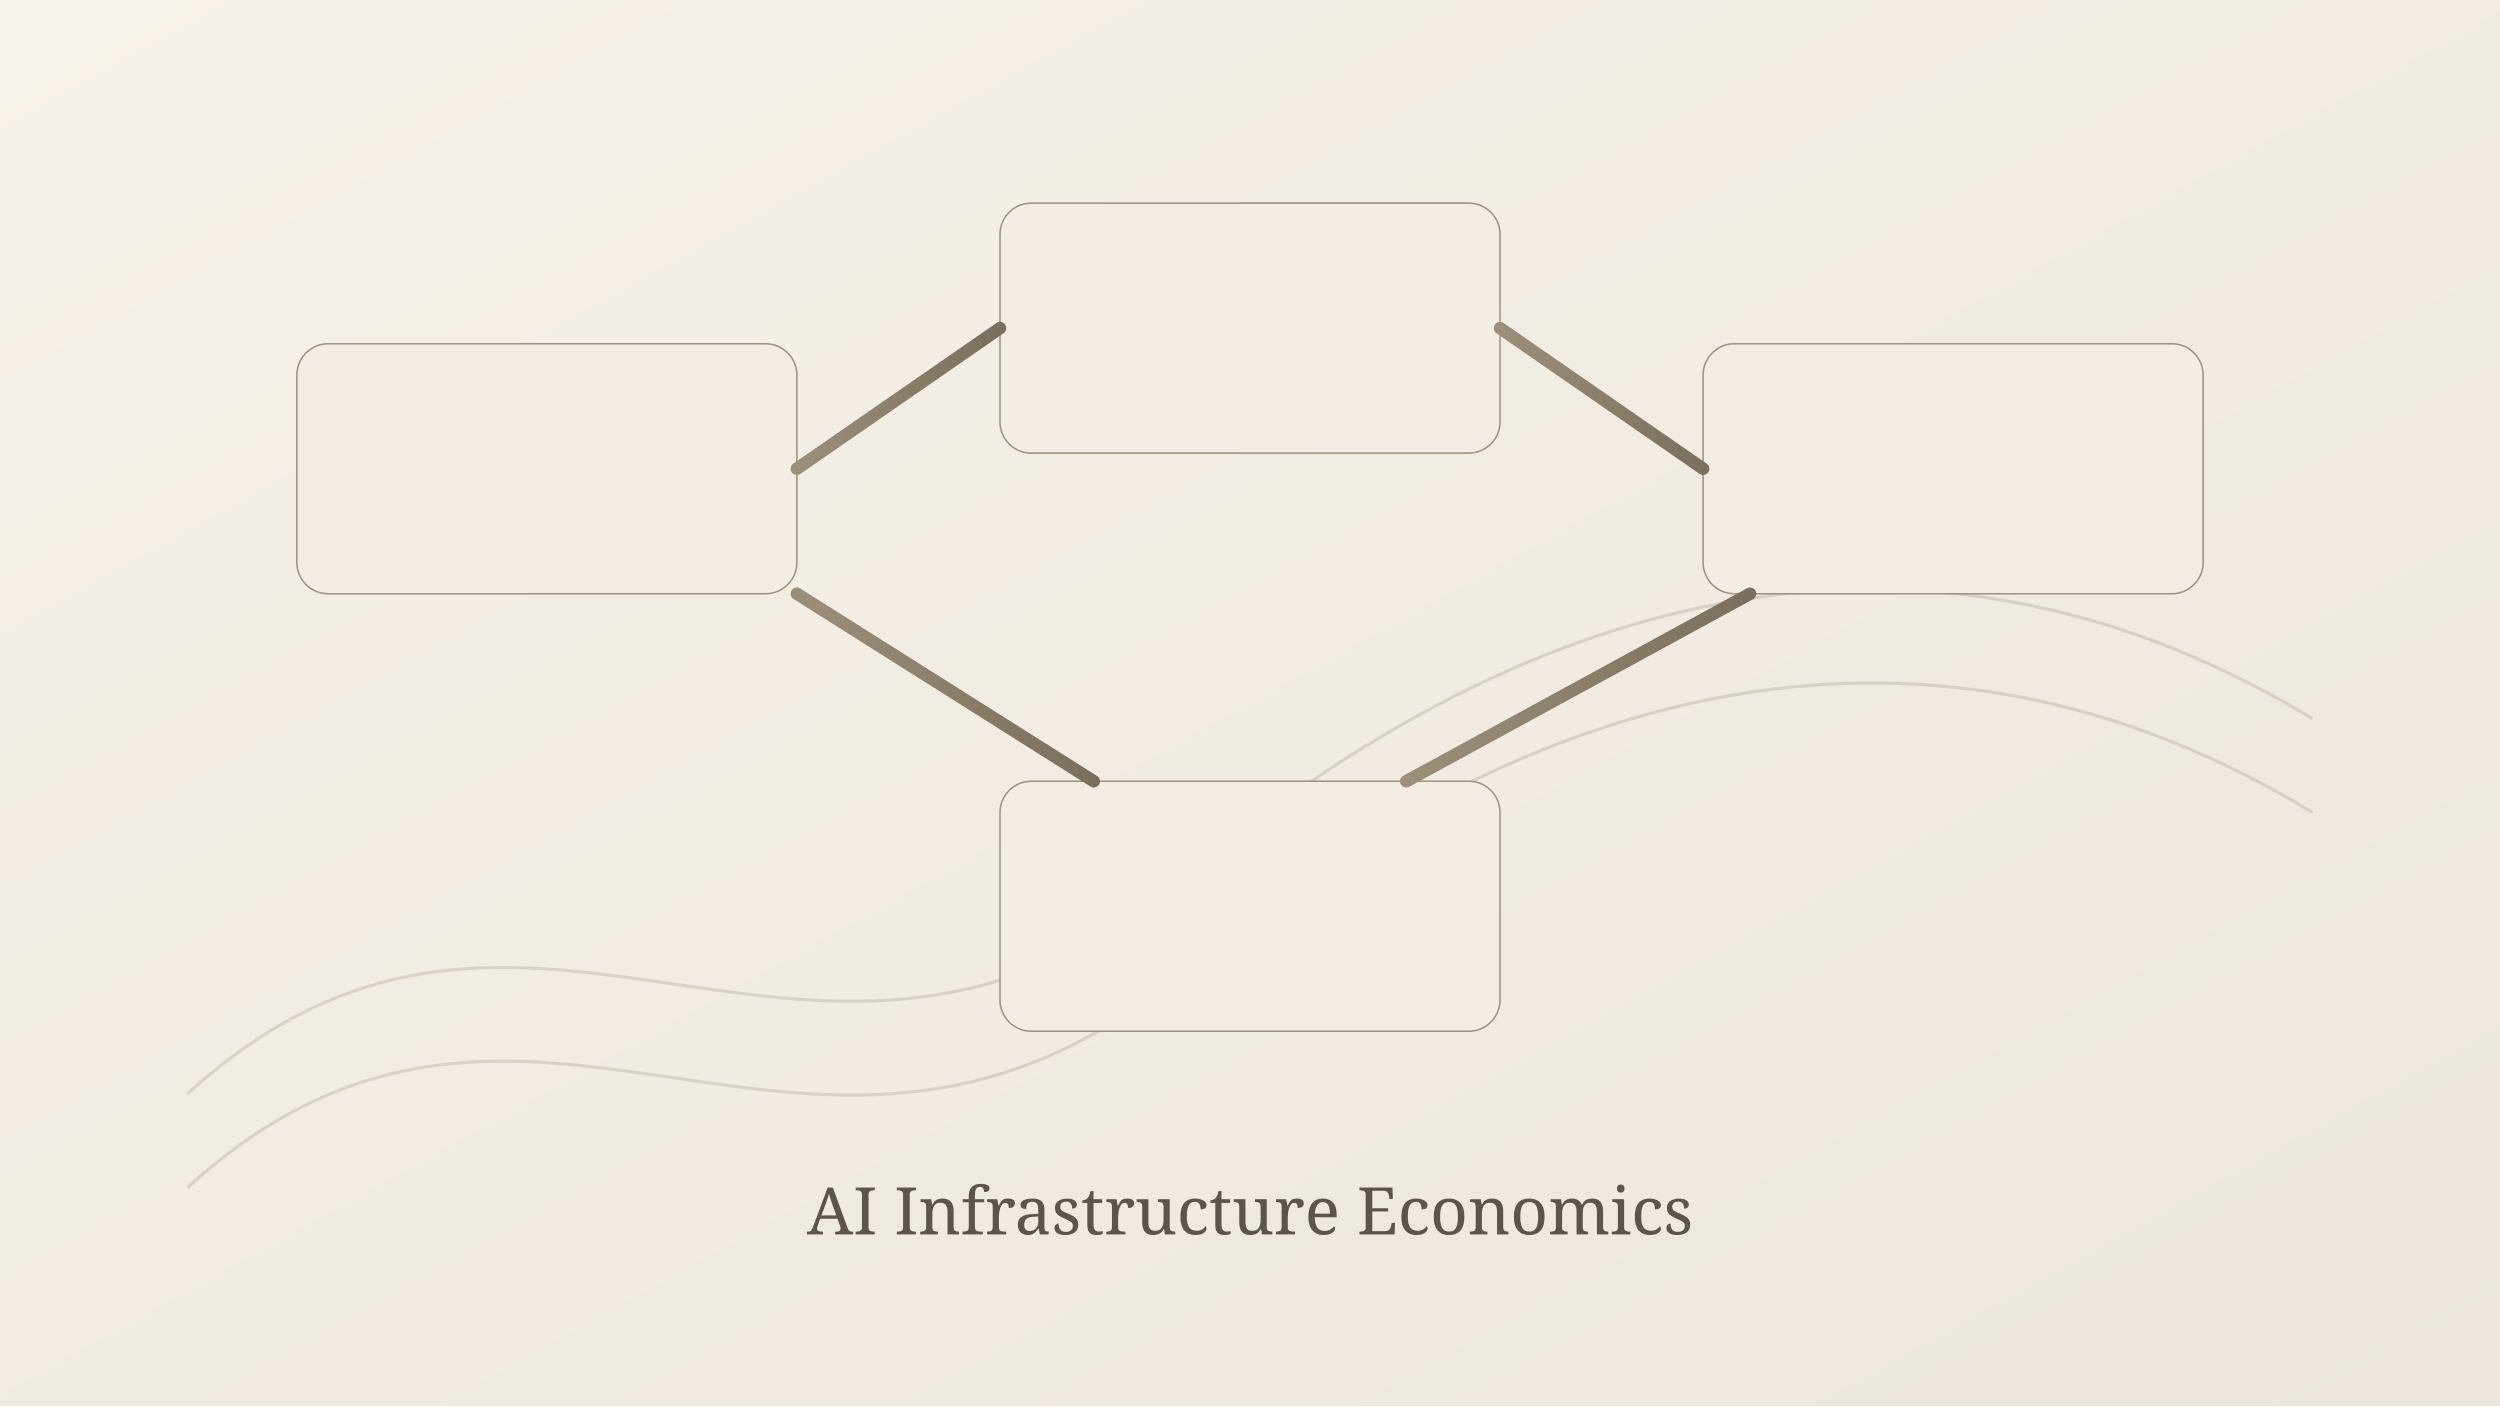
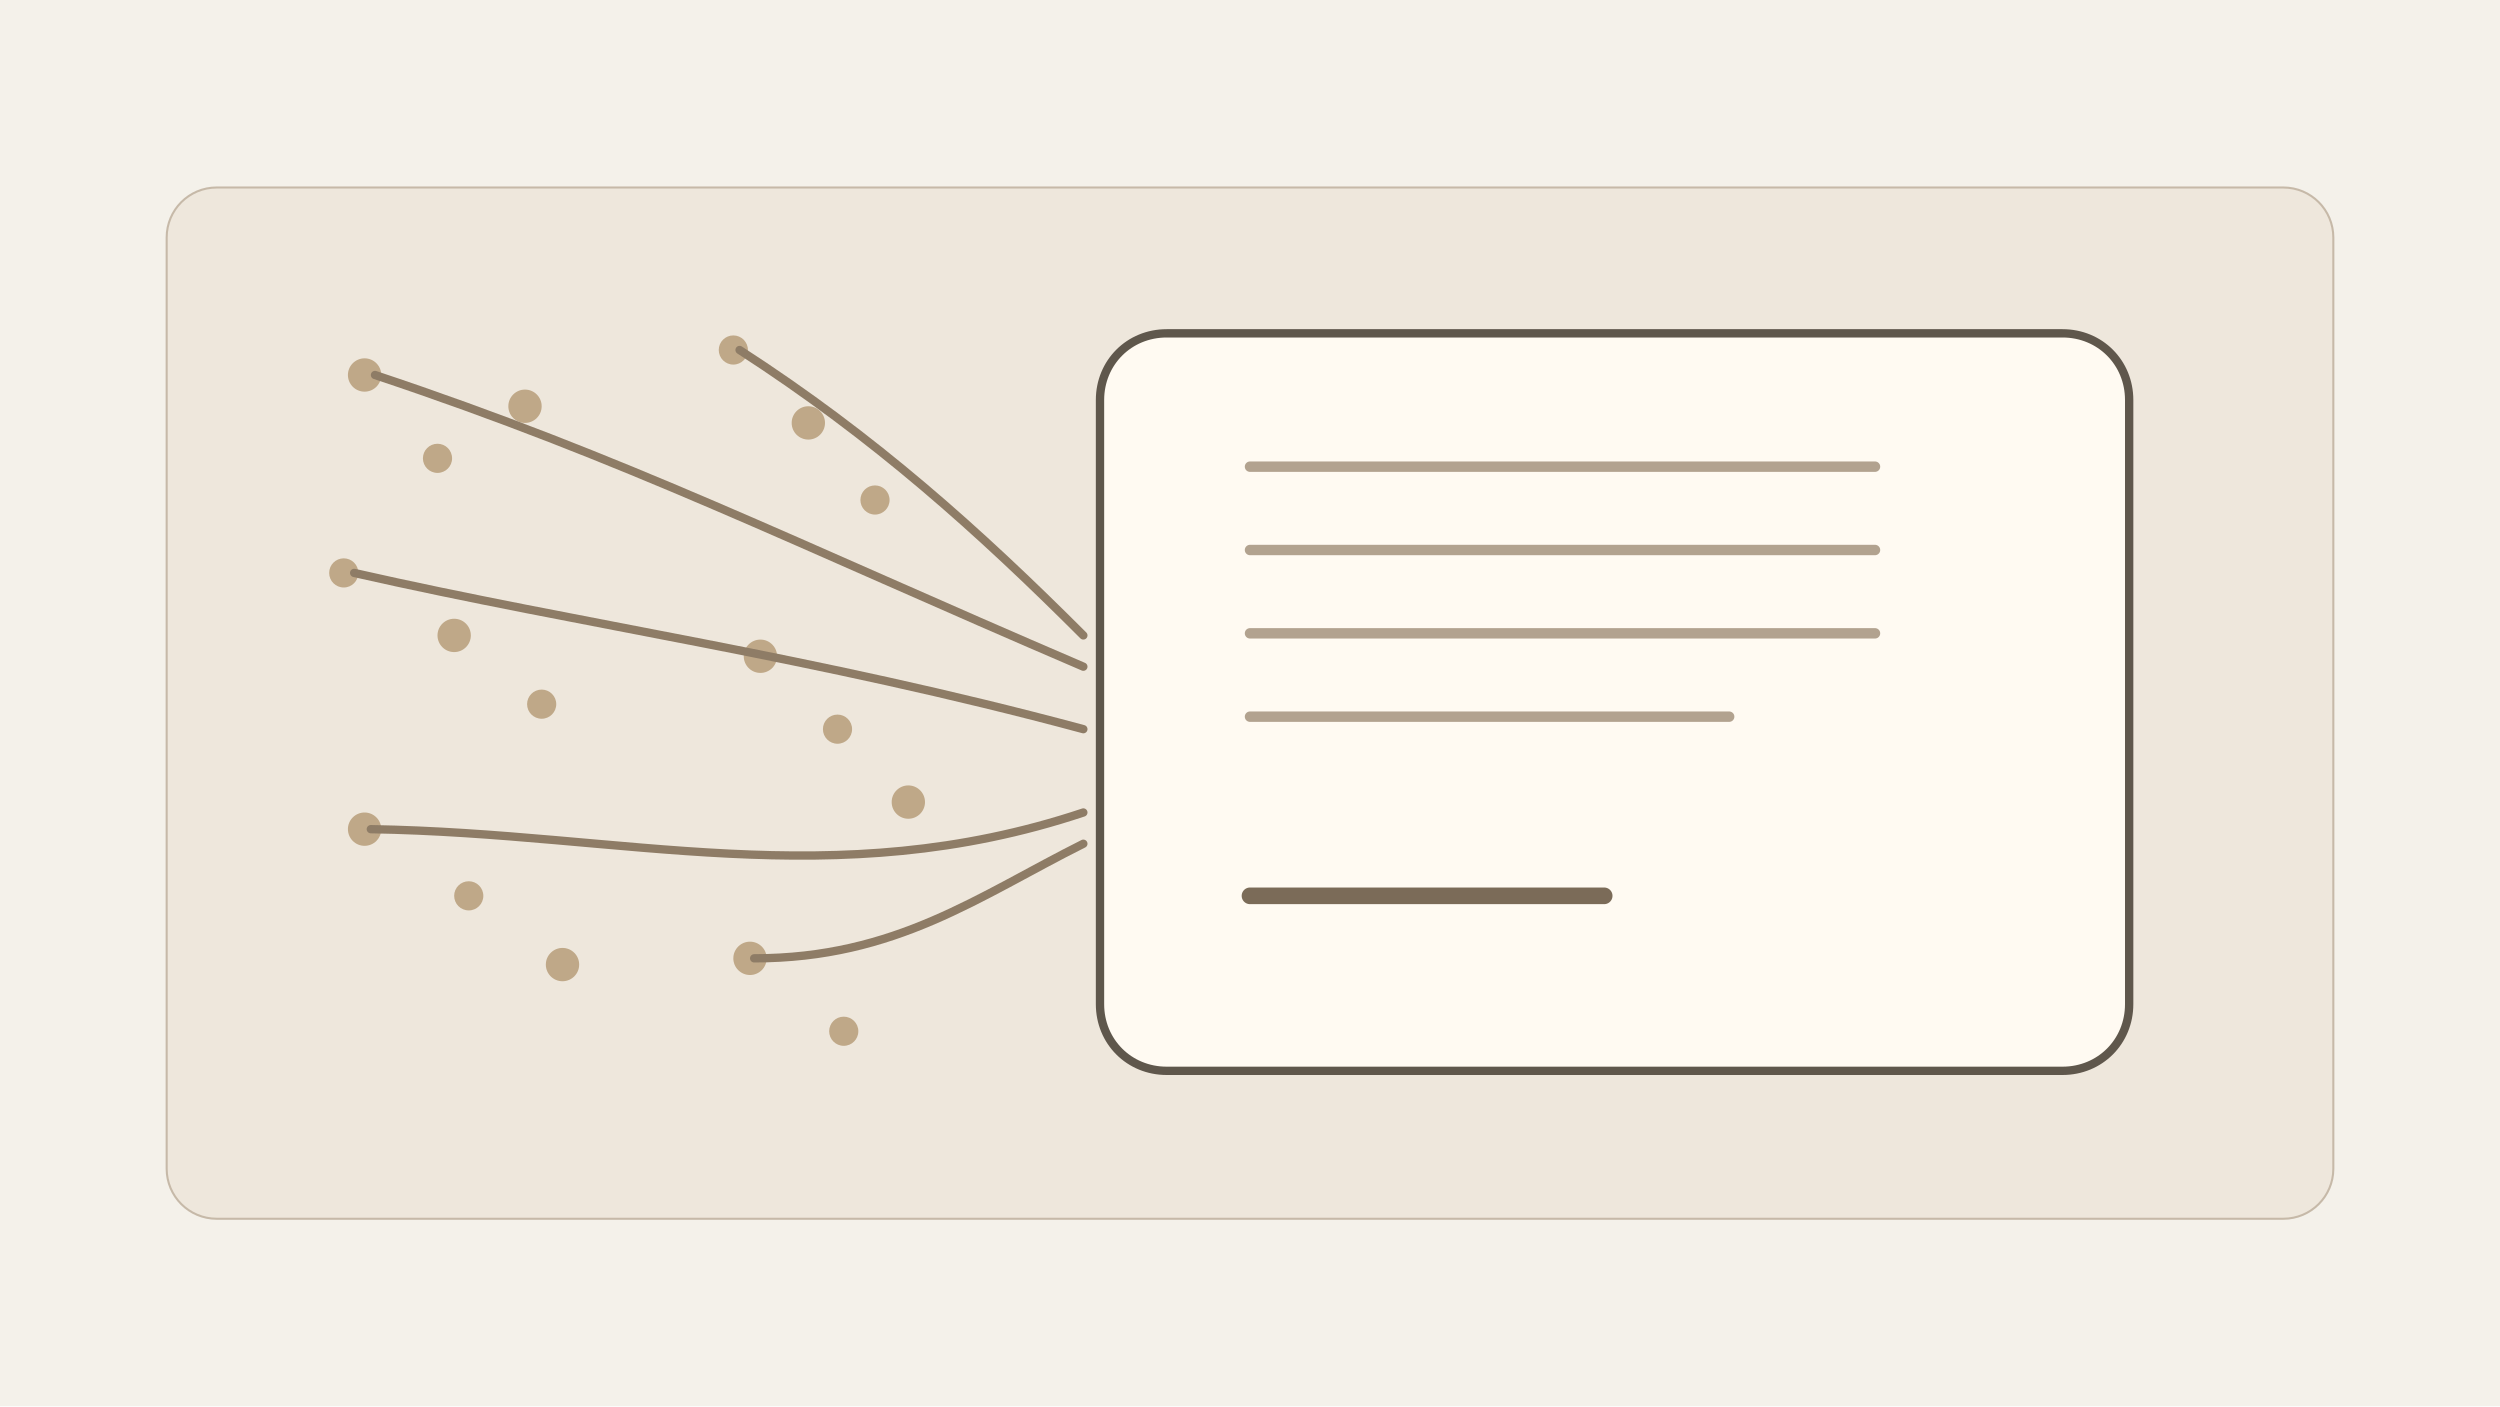
- <svg xmlns="http://www.w3.org/2000/svg" width="1600" height="900" viewBox="0 0 1600 900" role="img" aria-labelledby="title desc">
-   <defs>
-     <linearGradient id="bg" x1="0" y1="0" x2="1" y2="1">
-       <stop offset="0%" stop-color="#f7f2e9" />
-       <stop offset="100%" stop-color="#ece6dc" />
-     </linearGradient>
-     <linearGradient id="accent" x1="0" y1="0" x2="1" y2="0">
-       <stop offset="0%" stop-color="#9b8f7a" />
-       <stop offset="100%" stop-color="#7b6f5d" />
-     </linearGradient>
-   </defs>
-   <rect width="1600" height="900" fill="url(#bg)" />
-   <g opacity="0.3" stroke="#9f9381" stroke-width="2" fill="none">
-     <path d="M120 700 C 340 500, 520 760, 760 560 S 1250 320, 1480 460" />
-     <path d="M120 760 C 340 560, 520 820, 760 620 S 1250 380, 1480 520" />
+ <svg xmlns="http://www.w3.org/2000/svg" width="1200" height="675" viewBox="0 0 1200 675" role="img" aria-labelledby="title desc">
+   <rect width="1200" height="675" fill="#f4f1ea" />
+   <rect x="80" y="90" width="1040" height="495" rx="24" fill="#eee7dc" stroke="#c6b9a8" />
+   <g fill="#baa17e" opacity="0.9">
+     <circle cx="175" cy="180" r="8" />
+     <circle cx="210" cy="220" r="7" />
+     <circle cx="252" cy="195" r="8" />
+     <circle cx="165" cy="275" r="7" />
+     <circle cx="218" cy="305" r="8" />
+     <circle cx="260" cy="338" r="7" />
+     <circle cx="175" cy="398" r="8" />
+     <circle cx="225" cy="430" r="7" />
+     <circle cx="270" cy="463" r="8" />
+     <circle cx="352" cy="168" r="7" />
+     <circle cx="388" cy="203" r="8" />
+     <circle cx="420" cy="240" r="7" />
+     <circle cx="365" cy="315" r="8" />
+     <circle cx="402" cy="350" r="7" />
+     <circle cx="436" cy="385" r="8" />
+     <circle cx="360" cy="460" r="8" />
+     <circle cx="405" cy="495" r="7" />
+   </g>
+   <g stroke="#8e7c66" stroke-width="4" fill="none" stroke-linecap="round">
+     <path d="M180 180C300 220 380 260 520 320" />
+     <path d="M170 275C280 300 390 315 520 350" />
+     <path d="M178 398C300 400 400 430 520 390" />
+     <path d="M355 168C420 210 470 255 520 305" />
+     <path d="M362 460C430 460 470 430 520 405" />
  </g>
  <g>
-     <rect x="190" y="220" width="320" height="160" rx="20" fill="#f3ede3" stroke="#9f9381" />
-     <rect x="640" y="130" width="320" height="160" rx="20" fill="#f3ede3" stroke="#9f9381" />
-     <rect x="1090" y="220" width="320" height="160" rx="20" fill="#f3ede3" stroke="#9f9381" />
-     <rect x="640" y="500" width="320" height="160" rx="20" fill="#f3ede3" stroke="#9f9381" />
+     <path d="M560 160h430c18 0 32 14 32 32v290c0 18-14 32-32 32H560c-18 0-32-14-32-32V192c0-18 14-32 32-32z" fill="#fffaf2" stroke="#5f574c" stroke-width="4" />
+     <path d="M600 224h300M600 264h300M600 304h300M600 344h230" stroke="#b2a28f" stroke-width="5" stroke-linecap="round" />
+     <path d="M600 430h170" stroke="#7b6b58" stroke-width="8" stroke-linecap="round" />
  </g>
-   <g stroke="url(#accent)" stroke-width="8" stroke-linecap="round">
-     <line x1="510" y1="300" x2="640" y2="210" />
-     <line x1="960" y1="210" x2="1090" y2="300" />
-     <line x1="1120" y1="380" x2="900" y2="500" />
-     <line x1="700" y1="500" x2="510" y2="380" />
-   </g>
-   <text x="800" y="790" text-anchor="middle" font-family="Georgia, serif" font-size="42" fill="#5d554a">AI Infrastructure Economics</text>
</svg>
